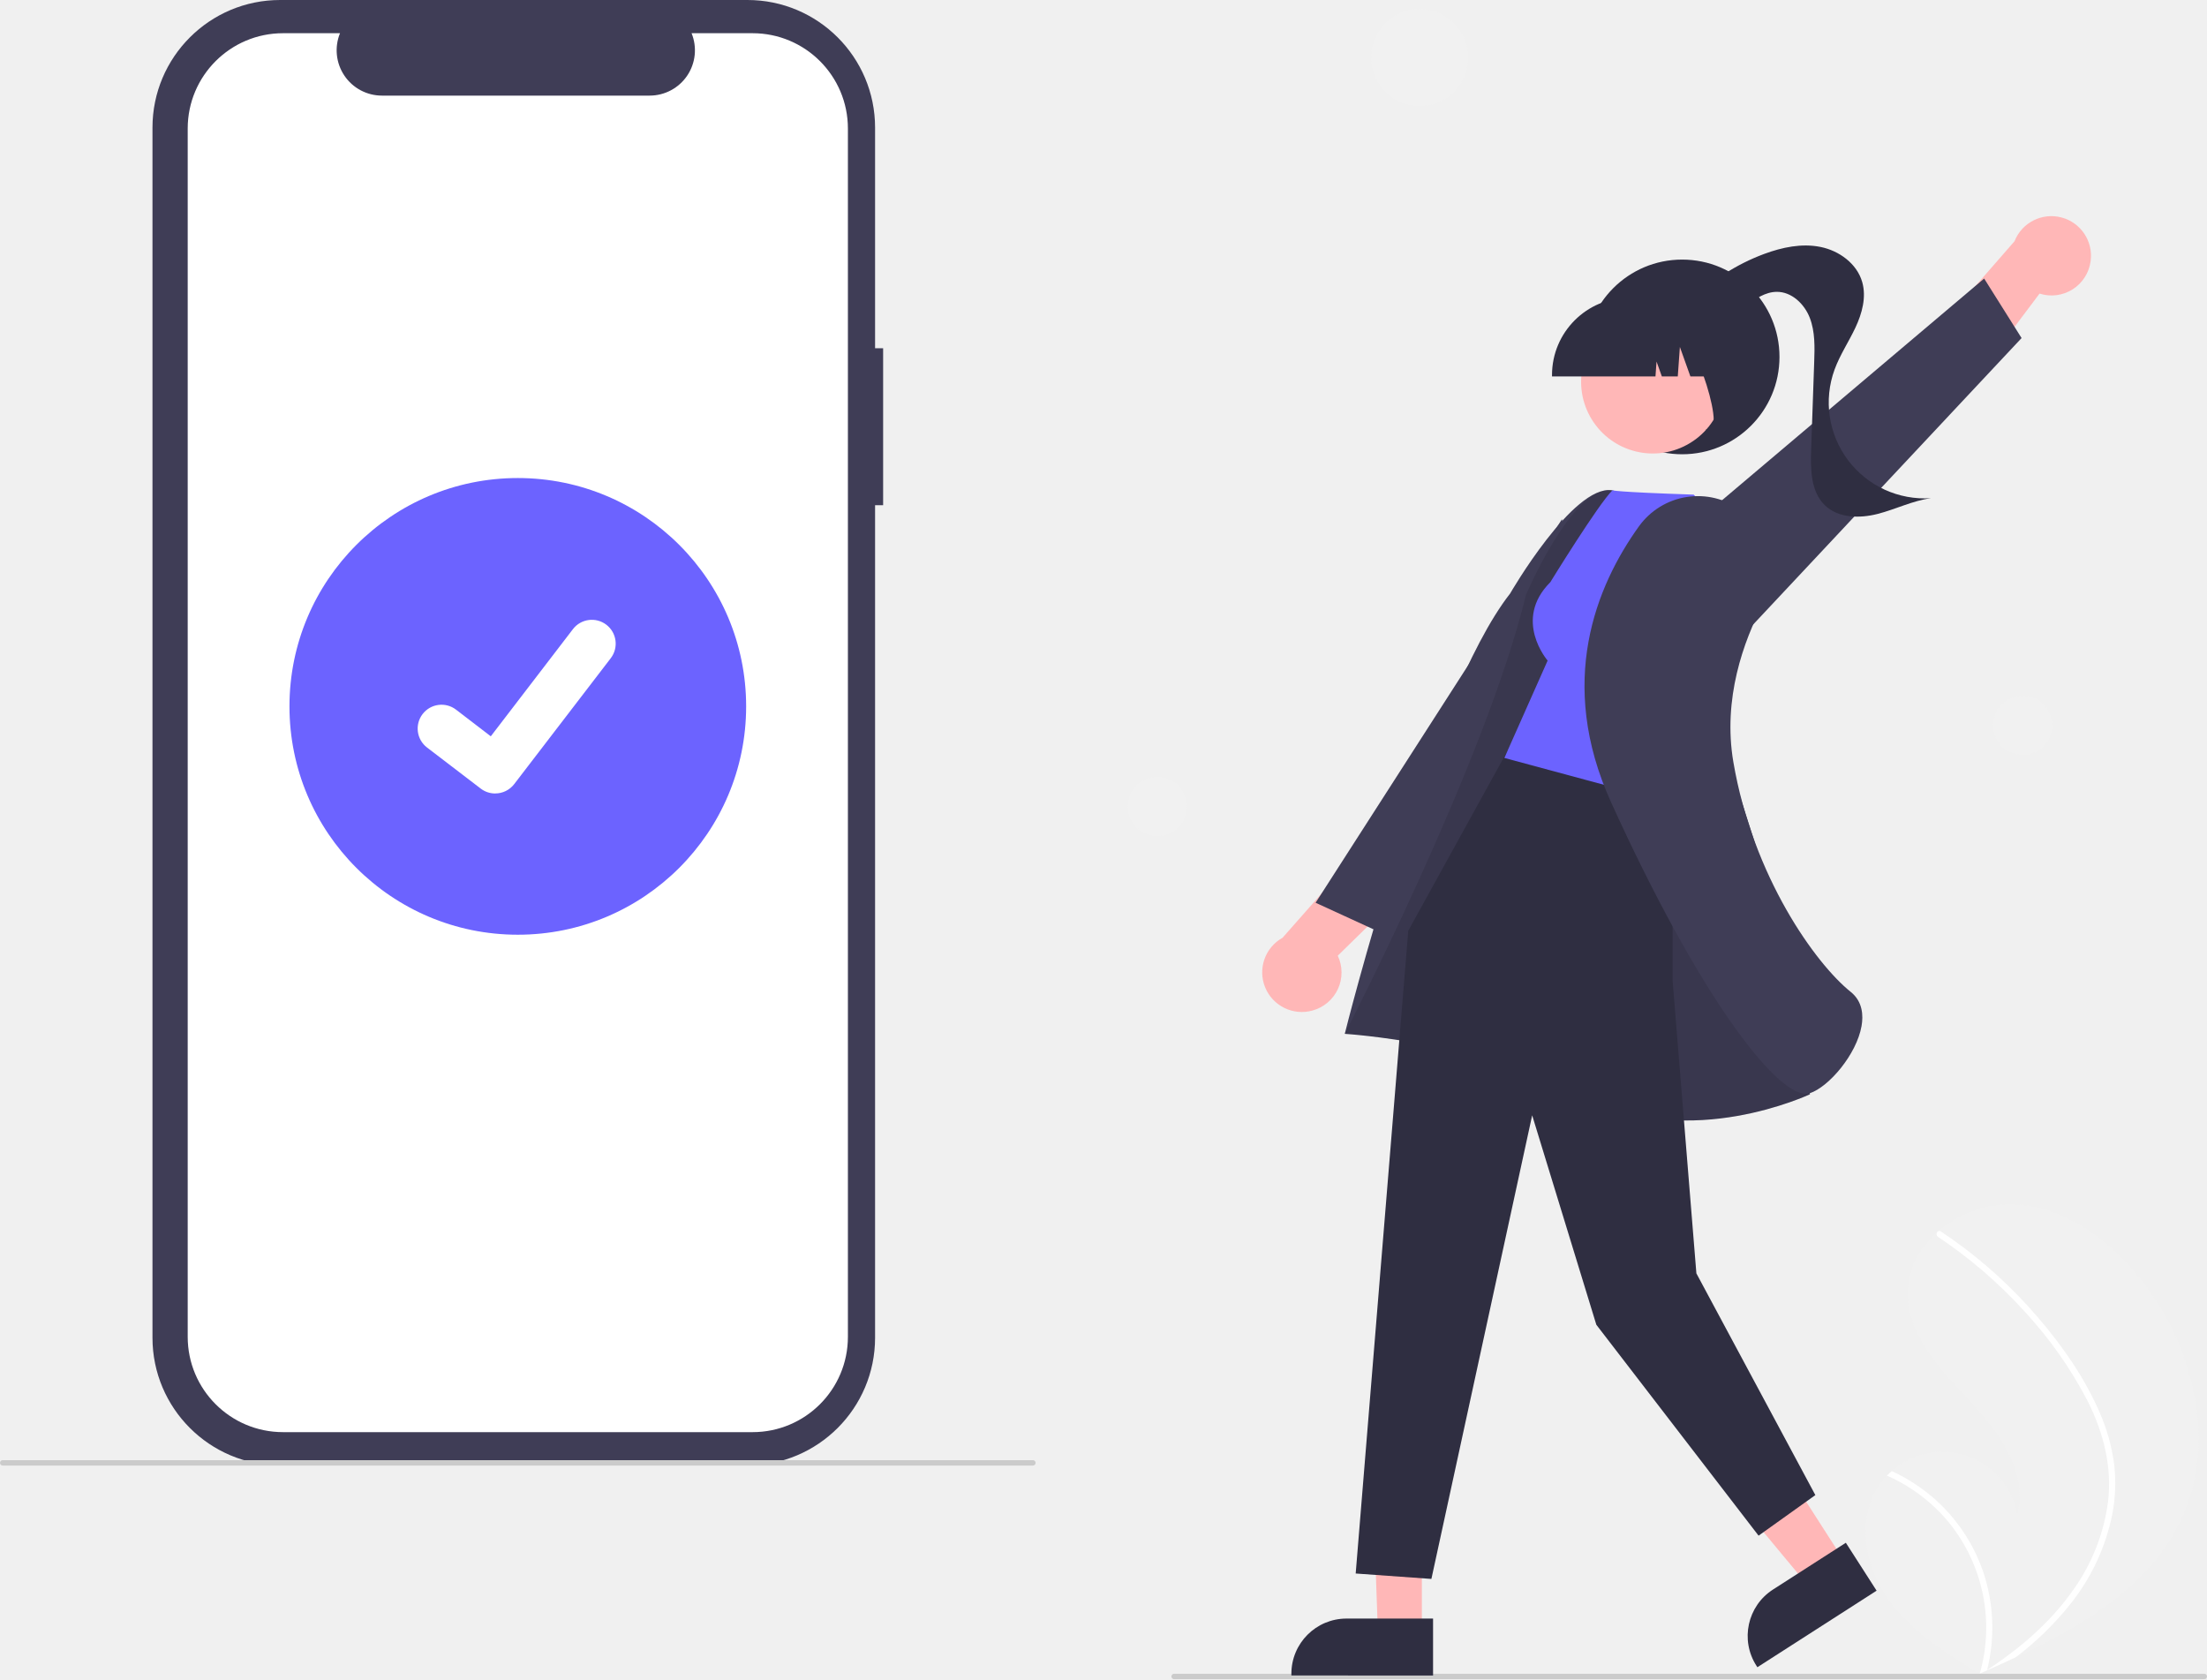
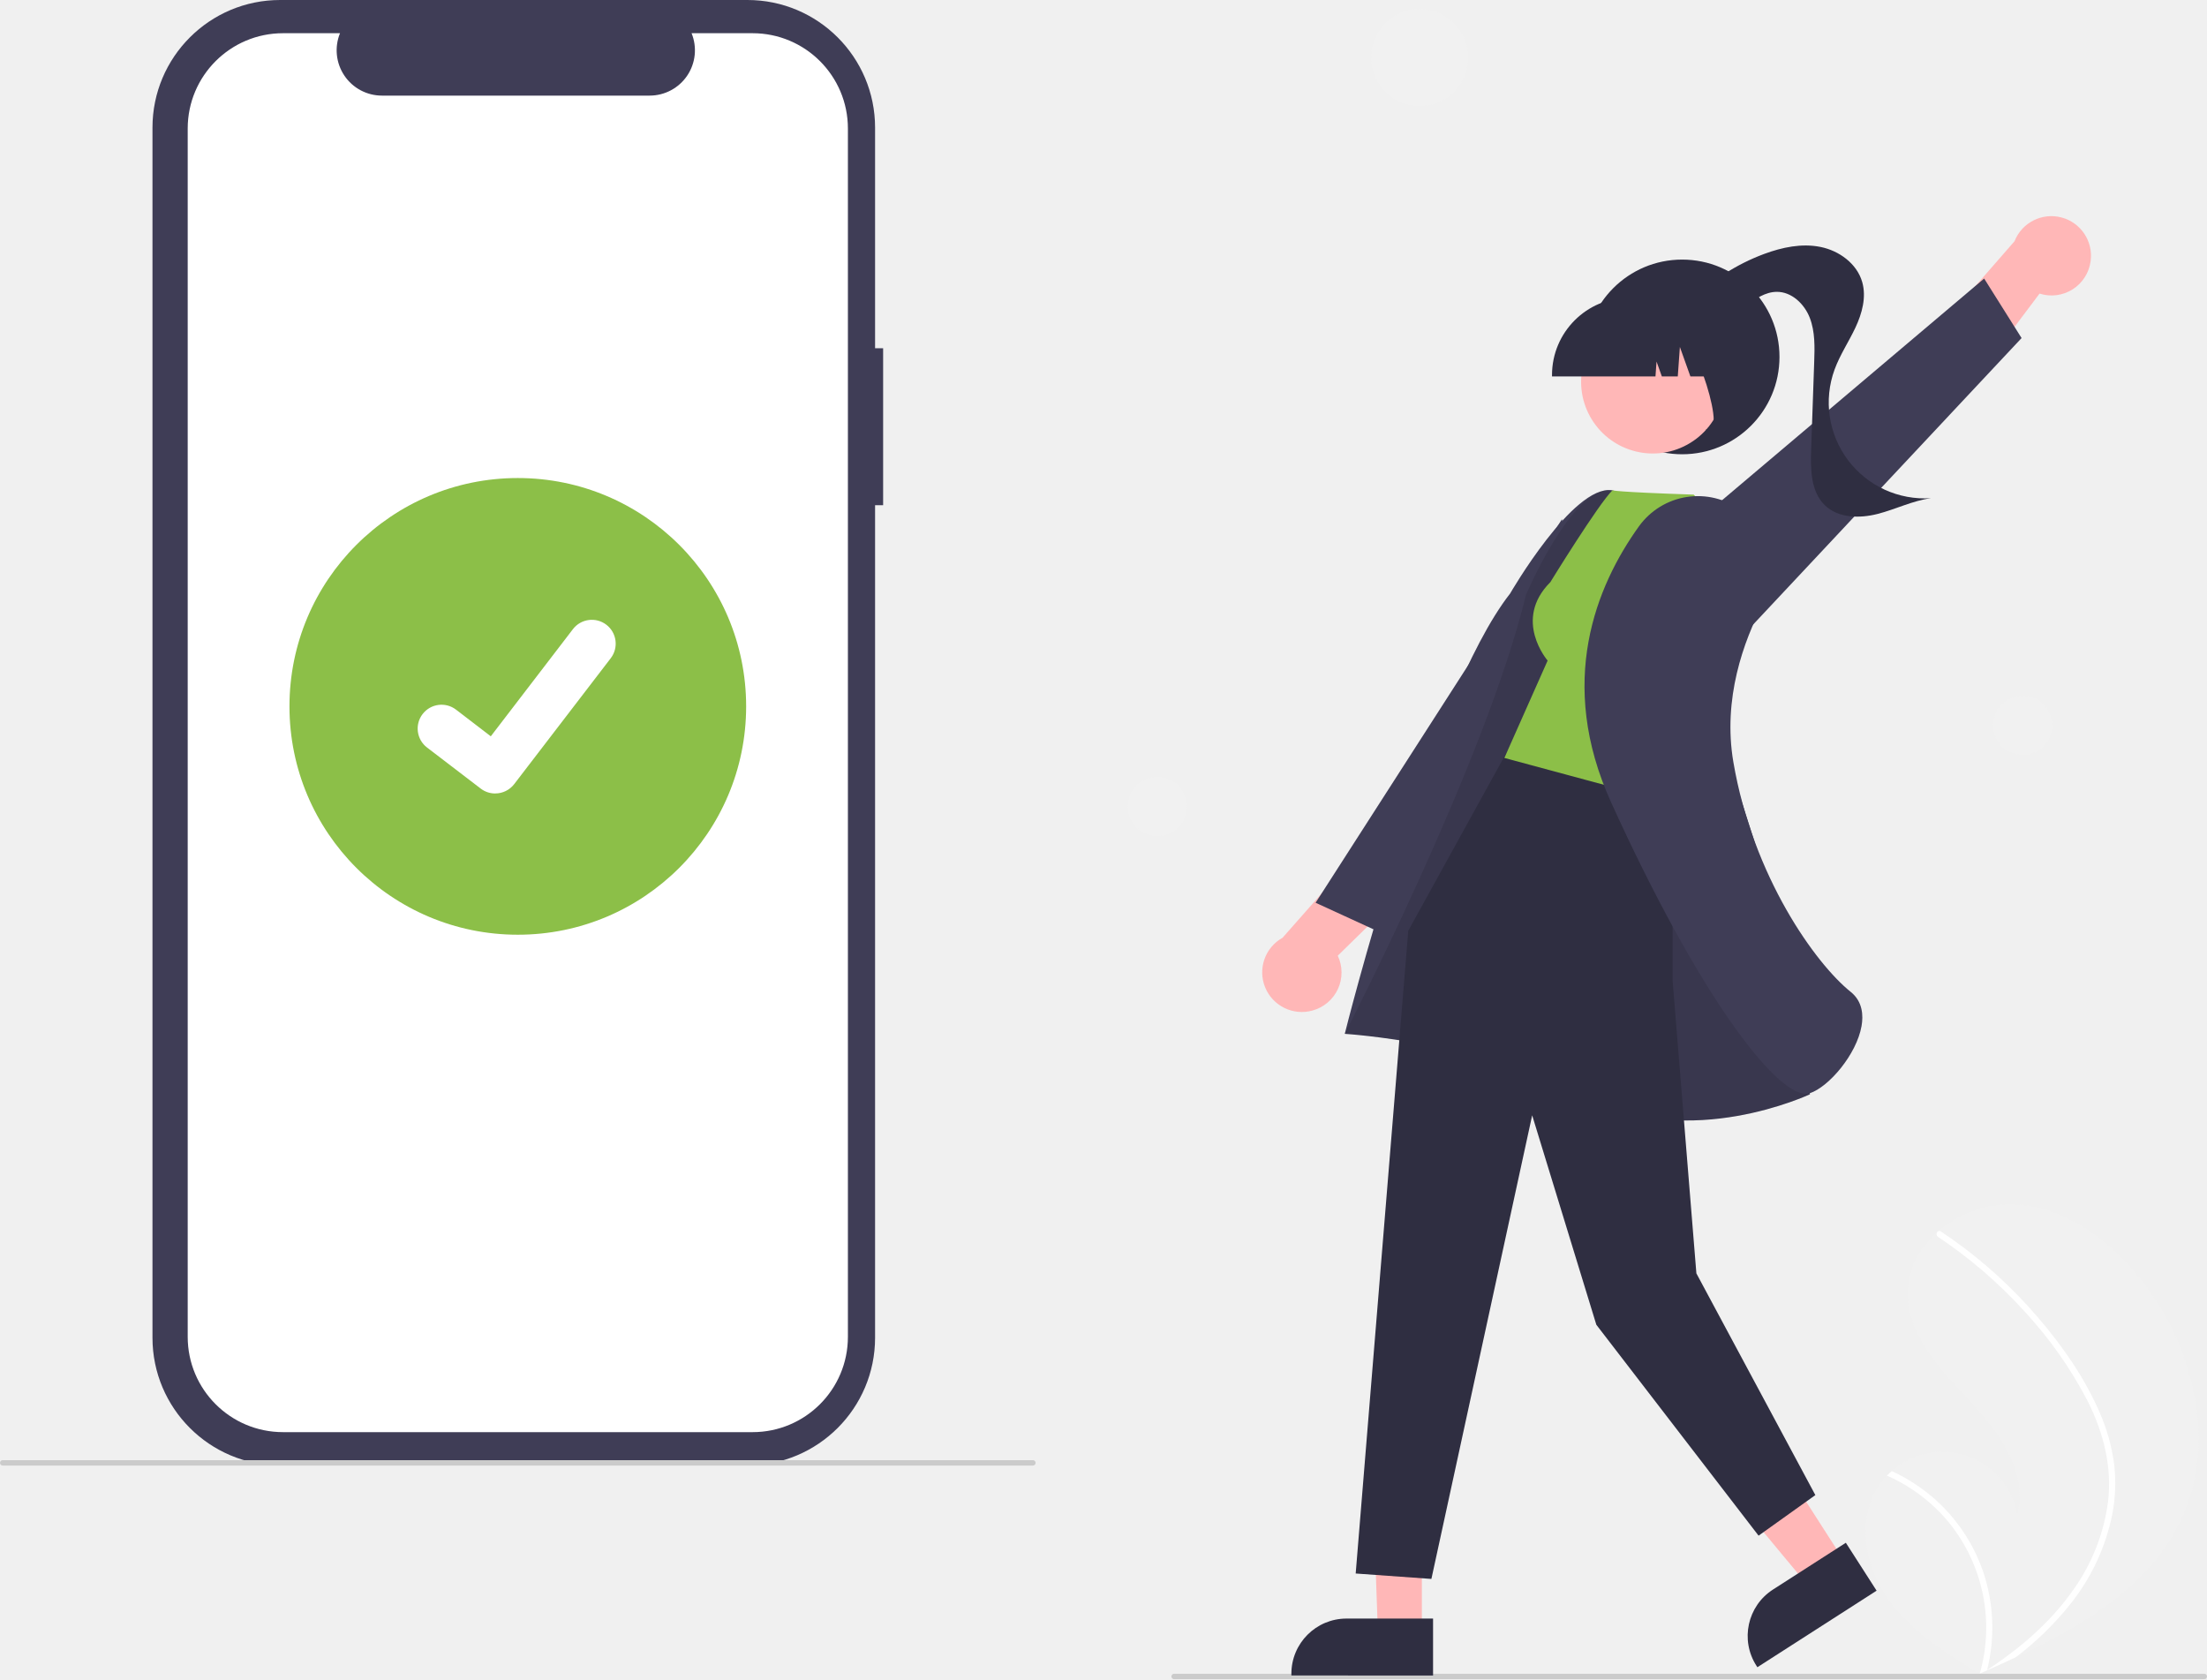
<svg xmlns="http://www.w3.org/2000/svg" width="816.215" height="621" viewBox="0 0 816.215 621" role="img" artist="Katerina Limpitsouni" source="https://undraw.co/">
  <path d="M518.501,268.281h-2.978V186.711A47.211,47.211,0,0,0,468.313,139.5H295.495a47.211,47.211,0,0,0-47.211,47.211V634.212a47.211,47.211,0,0,0,47.211,47.211H468.312a47.211,47.211,0,0,0,47.211-47.211v-307.868h2.978Z" transform="translate(-191.8923 -139.5)" fill="#3f3d56" />
  <path d="M470.217,151.783H447.659A16.75,16.75,0,0,1,432.15,174.859H333.145a16.75,16.75,0,0,1-15.508-23.076H296.567A35.256,35.256,0,0,0,261.311,187.039V633.884a35.256,35.256,0,0,0,35.256,35.256H470.217a35.256,35.256,0,0,0,35.256-35.256h0V187.039A35.256,35.256,0,0,0,470.217,151.783Z" transform="translate(-191.8923 -139.5)" fill="#fff" />
  <path d="M573.892,681.5h-381a1,1,0,0,1,0-2h381a1,1,0,0,1,0,2Z" transform="translate(-191.8923 -139.5)" fill="#cbcbcb" />
-   <circle id="baf12095-0797-4180-a98d-6422936d747a" data-name="Ellipse 44" cx="191.5" cy="261.234" r="84.446" fill="#6c63ff" />
-   <path id="b582f34e-fd02-4670-b1d8-d23f069ed737-707" data-name="Path 395" d="M375.024,432.947a8.758,8.758,0,0,1-5.269-1.751l-.094-.071-19.846-15.182a8.819,8.819,0,1,1,10.732-13.998l12.855,9.858L403.778,372.174a8.816,8.816,0,0,1,12.36-1.633l.003.002-.189.262.194-.262a8.826,8.826,0,0,1,1.631,12.362l-35.729,46.592a8.821,8.821,0,0,1-7.015,3.439Z" transform="translate(-191.8923 -139.5)" fill="#fff" />
+   <circle id="baf12095-0797-4180-a98d-6422936d747a" data-name="Ellipse 44" cx="191.5" cy="261.234" r="84.446" fill="#8cbf48" />
+   <path id="b582f34e-fd02-4670-b1d8-d23f069ed737-1918" data-name="Path 395" d="M375.024,432.947a8.758,8.758,0,0,1-5.269-1.751l-.094-.071-19.846-15.182a8.819,8.819,0,1,1,10.732-13.998l12.855,9.858L403.778,372.174a8.816,8.816,0,0,1,12.36-1.633l.003.002-.189.262.194-.262a8.826,8.826,0,0,1,1.631,12.362l-35.729,46.592a8.821,8.821,0,0,1-7.015,3.439Z" transform="translate(-191.8923 -139.5)" fill="#fff" />
  <path d="M886.137,689.8a26.263,26.263,0,0,1,3.606-4.595c.565-.586,1.16-1.137,1.774-1.674a28.142,28.142,0,0,1,46.402,16.007c4.124-15.252-6.612-30.276-17.406-41.816-10.8-11.536-23.143-24.191-23.081-39.998.03-8.796,4.333-16.643,10.829-22.46.2-.176.401-.352.605-.522a41.071,41.071,0,0,1,28.288-9.858c19.199,1.028,35.963,13.932,47.605,29.238,18.739,24.627,26.95,59.197,13.832,87.231-11.539,24.656-36.149,39.298-61.265,51.069q-5.261,2.466-10.501,4.783c-.023.006-.048.023-.071.029-.168.074-.336.148-.494.224-.721.318-1.442.636-2.157.95l.331.216,1.033.669c-.358-.217-.712-.427-1.07-.644-.107-.066-.219-.127-.325-.193-12.336-7.402-24.843-15.232-33.365-26.788C881.867,719.67,878.313,702.484,886.137,689.8Z" transform="translate(-191.8923 -139.5)" fill="#f1f1f1" />
  <path d="M968.44,661.936a69.818,69.818,0,0,1,5.376,19.53,60.624,60.624,0,0,1-.731,18.012,77.675,77.675,0,0,1-15.577,33.322,111.792,111.792,0,0,1-20.182,19.62q-5.26,2.466-10.501,4.783c-.023.006-.048.023-.072.029-.168.074-.336.148-.494.224-.721.318-1.442.636-2.157.95l.331.216,1.033.669c-.358-.217-.712-.427-1.07-.644-.106-.066-.219-.127-.325-.193a61.796,61.796,0,0,0-11.207-55.647A62.325,62.325,0,0,0,889.743,685.205c.564-.586,1.16-1.137,1.774-1.674a64.619,64.619,0,0,1,9.904,5.655,63.317,63.317,0,0,1,23.959,31.74,64.735,64.735,0,0,1,1.405,36.188c.619-.405,1.241-.82,1.845-1.234,11.492-7.75,22.083-17.057,30.061-28.471a72.261,72.261,0,0,0,12.822-32.585c1.529-12.834-1.682-25.454-7.412-36.905a151.257,151.257,0,0,0-23.696-33.67,171.872,171.872,0,0,0-31.776-27.322,1.236,1.236,0,0,1-.366-1.664,1.051,1.051,0,0,1,.605-.522.915.915,0,0,1,.78.158c1.44.961,2.868,1.931,4.279,2.929a173.822,173.822,0,0,1,31.765,29.016C954.721,637.4,962.94,649.126,968.44,661.936Z" transform="translate(-191.8923 -139.5)" fill="#fff" />
  <circle id="ae2e9f9a-ed63-4994-961d-af4fbb6f5199" data-name="Ellipse 44" cx="525.042" cy="21.276" r="17.934" fill="#f1f1f1" />
  <circle id="b777be60-18da-4893-88a8-55a275d98bc2" data-name="Ellipse 44" cx="748.042" cy="268.276" r="10.934" fill="#f1f1f1" />
  <circle id="a703acd2-aa23-4bff-9a86-75b7d9a928c1" data-name="Ellipse 44" cx="428.042" cy="298.276" r="10.934" fill="#f1f1f1" />
  <path d="M626.108,760.5h381a1,1,0,1,0,0-2h-381a1,1,0,0,0,0,2Z" transform="translate(-191.8923 -139.5)" fill="#cbcbcb" />
  <path d="M965.062,236.135a14.652,14.652,0,0,0-28.137-7.426l-30.917,35.444,9.072,25.337,31.093-41.415A14.573,14.573,0,0,0,965.062,236.135Z" transform="translate(-191.8923 -139.5)" fill="#ffb7b7" />
  <polygon points="645.013 234.549 747.642 125.02 733.799 103.012 605.076 211.876 645.013 234.549" fill="#3f3d56" />
  <circle cx="622.108" cy="132" r="36" fill="#2f2e41" />
  <path d="M816.894,251.163A75.485,75.485,0,0,1,844.357,233.404c6.639-2.459,13.865-3.979,20.805-2.582,6.941,1.397,13.504,6.198,15.44,13.008,1.583,5.568-.052,11.564-2.509,16.806-2.457,5.242-5.738,10.102-7.725,15.54a35.468,35.468,0,0,0,35.689,47.562c-6.819.914-13.105,4.119-19.771,5.825-6.666,1.706-14.533,1.59-19.486-3.185-5.241-5.052-5.346-13.267-5.093-20.542q.565-16.222,1.13-32.445c.192-5.515.356-11.208-1.633-16.356-1.989-5.148-6.716-9.656-12.235-9.609-4.183.035-7.885,2.569-11.239,5.068-3.354,2.499-6.905,5.165-11.071,5.536-4.166.372-8.923-2.711-8.611-6.882Z" transform="translate(-191.8923 -139.5)" fill="#2f2e41" />
  <path d="M677.269,513.223a14.652,14.652,0,0,1-11.039-26.925l31.101-35.284,26.305,5.683-36.997,36.238a14.573,14.573,0,0,1-9.369,20.287Z" transform="translate(-191.8923 -139.5)" fill="#ffb7b7" />
  <polygon points="587.698 247.405 510.183 344.705 486.555 333.857 577.665 192.012 587.698 247.405" fill="#3f3d56" />
  <polygon points="525.848 541.211 507.374 540.921 509.596 603.887 525.845 603.887 525.848 541.211" fill="#ffb7b7" />
  <path d="M721.882,738.082l-32.001-.001h-.001A20.395,20.395,0,0,0,669.486,758.474v.663l52.395.002Z" transform="translate(-191.8923 -139.5)" fill="#2f2e41" />
  <polygon points="648.165 524.511 627.984 537.467 668.352 586.032 682.026 577.253 648.165 524.511" fill="#ffb7b7" />
  <path d="M874.54,710.049,847.611,727.338l-.001.001a20.395,20.395,0,0,0-6.143,28.179l.358.558,44.091-28.307Z" transform="translate(-191.8923 -139.5)" fill="#2f2e41" />
  <path d="M847.247,471.74s-44.84-148.927-59.25-150.94-37.628,38.213-37.628,38.213c-30.103,38.408-61.144,162.821-61.144,162.821s51.747,3.238,89.573,23.363,82.468-1.019,82.468-1.019Z" transform="translate(-191.8923 -139.5)" fill="#3f3d56" />
  <path d="M847.247,471.74s-44.84-148.927-59.25-150.94-31.731,38.621-31.731,38.621c-15,62-67.041,162.413-67.041,162.413s51.747,3.238,89.573,23.363,82.468-1.019,82.468-1.019Z" transform="translate(-191.8923 -139.5)" opacity="0.1" style="isolation:isolate" />
  <polygon points="618.567 287.682 618.567 362.517 627.374 470.921 671.374 552.921 650.374 567.921 590.374 489.921 566.643 412.472 529.374 583.921 501.374 581.921 520.82 344.21 557.721 277.3 618.567 287.682" fill="#2f2e41" />
-   <path d="M765.25,354.8c-14,14-1,29-1,29l-16,36,63,17,22.016-98.378-15-16c-30-1-30.016-1.622-30.016-1.622C782.994,325.944,765.25,354.8,765.25,354.8Z" transform="translate(-191.8923 -139.5)" fill="#6c63ff" />
+   <path d="M765.25,354.8c-14,14-1,29-1,29l-16,36,63,17,22.016-98.378-15-16c-30-1-30.016-1.622-30.016-1.622C782.994,325.944,765.25,354.8,765.25,354.8Z" transform="translate(-191.8923 -139.5)" fill="#8cbf48" />
  <path d="M835.803,328.23a26.884,26.884,0,0,0-37.777,5.913c-15.838,22.052-30.482,57.661-10.305,102.072,32.399,71.31,60.593,107.814,72.055,107.811a4.56,4.56,0,0,0,1.473-.231c7.055-2.394,17.256-14.332,19.103-24.853.661-3.766.504-9.011-4-12.612-12.936-10.346-36.158-42.562-43.402-84.964-4.003-23.43,3.76-44.772,10.978-58.55a26.879,26.879,0,0,0-7.777-34.329h0Z" transform="translate(-191.8923 -139.5)" fill="#3f3d56" />
  <circle cx="803.14" cy="280.711" r="26.5" transform="translate(-228.1167 280.1343) rotate(-28.6632)" fill="#ffb7b7" />
  <path d="M765.872,278.707h38.266l.393-5.494,1.962,5.494h5.892l.778-10.889,3.889,10.889h11.401v-.539a28.624,28.624,0,0,0-28.592-28.592h-5.395A28.624,28.624,0,0,0,765.872,278.168Z" transform="translate(-191.8923 -139.5)" fill="#2f2e41" />
  <path d="M822.67,298.454,839,293.156V253.5H808.156l.764.762C819.544,264.873,831.36,302.519,822.67,298.454Z" transform="translate(-191.8923 -139.5)" fill="#2f2e41" />
</svg>
